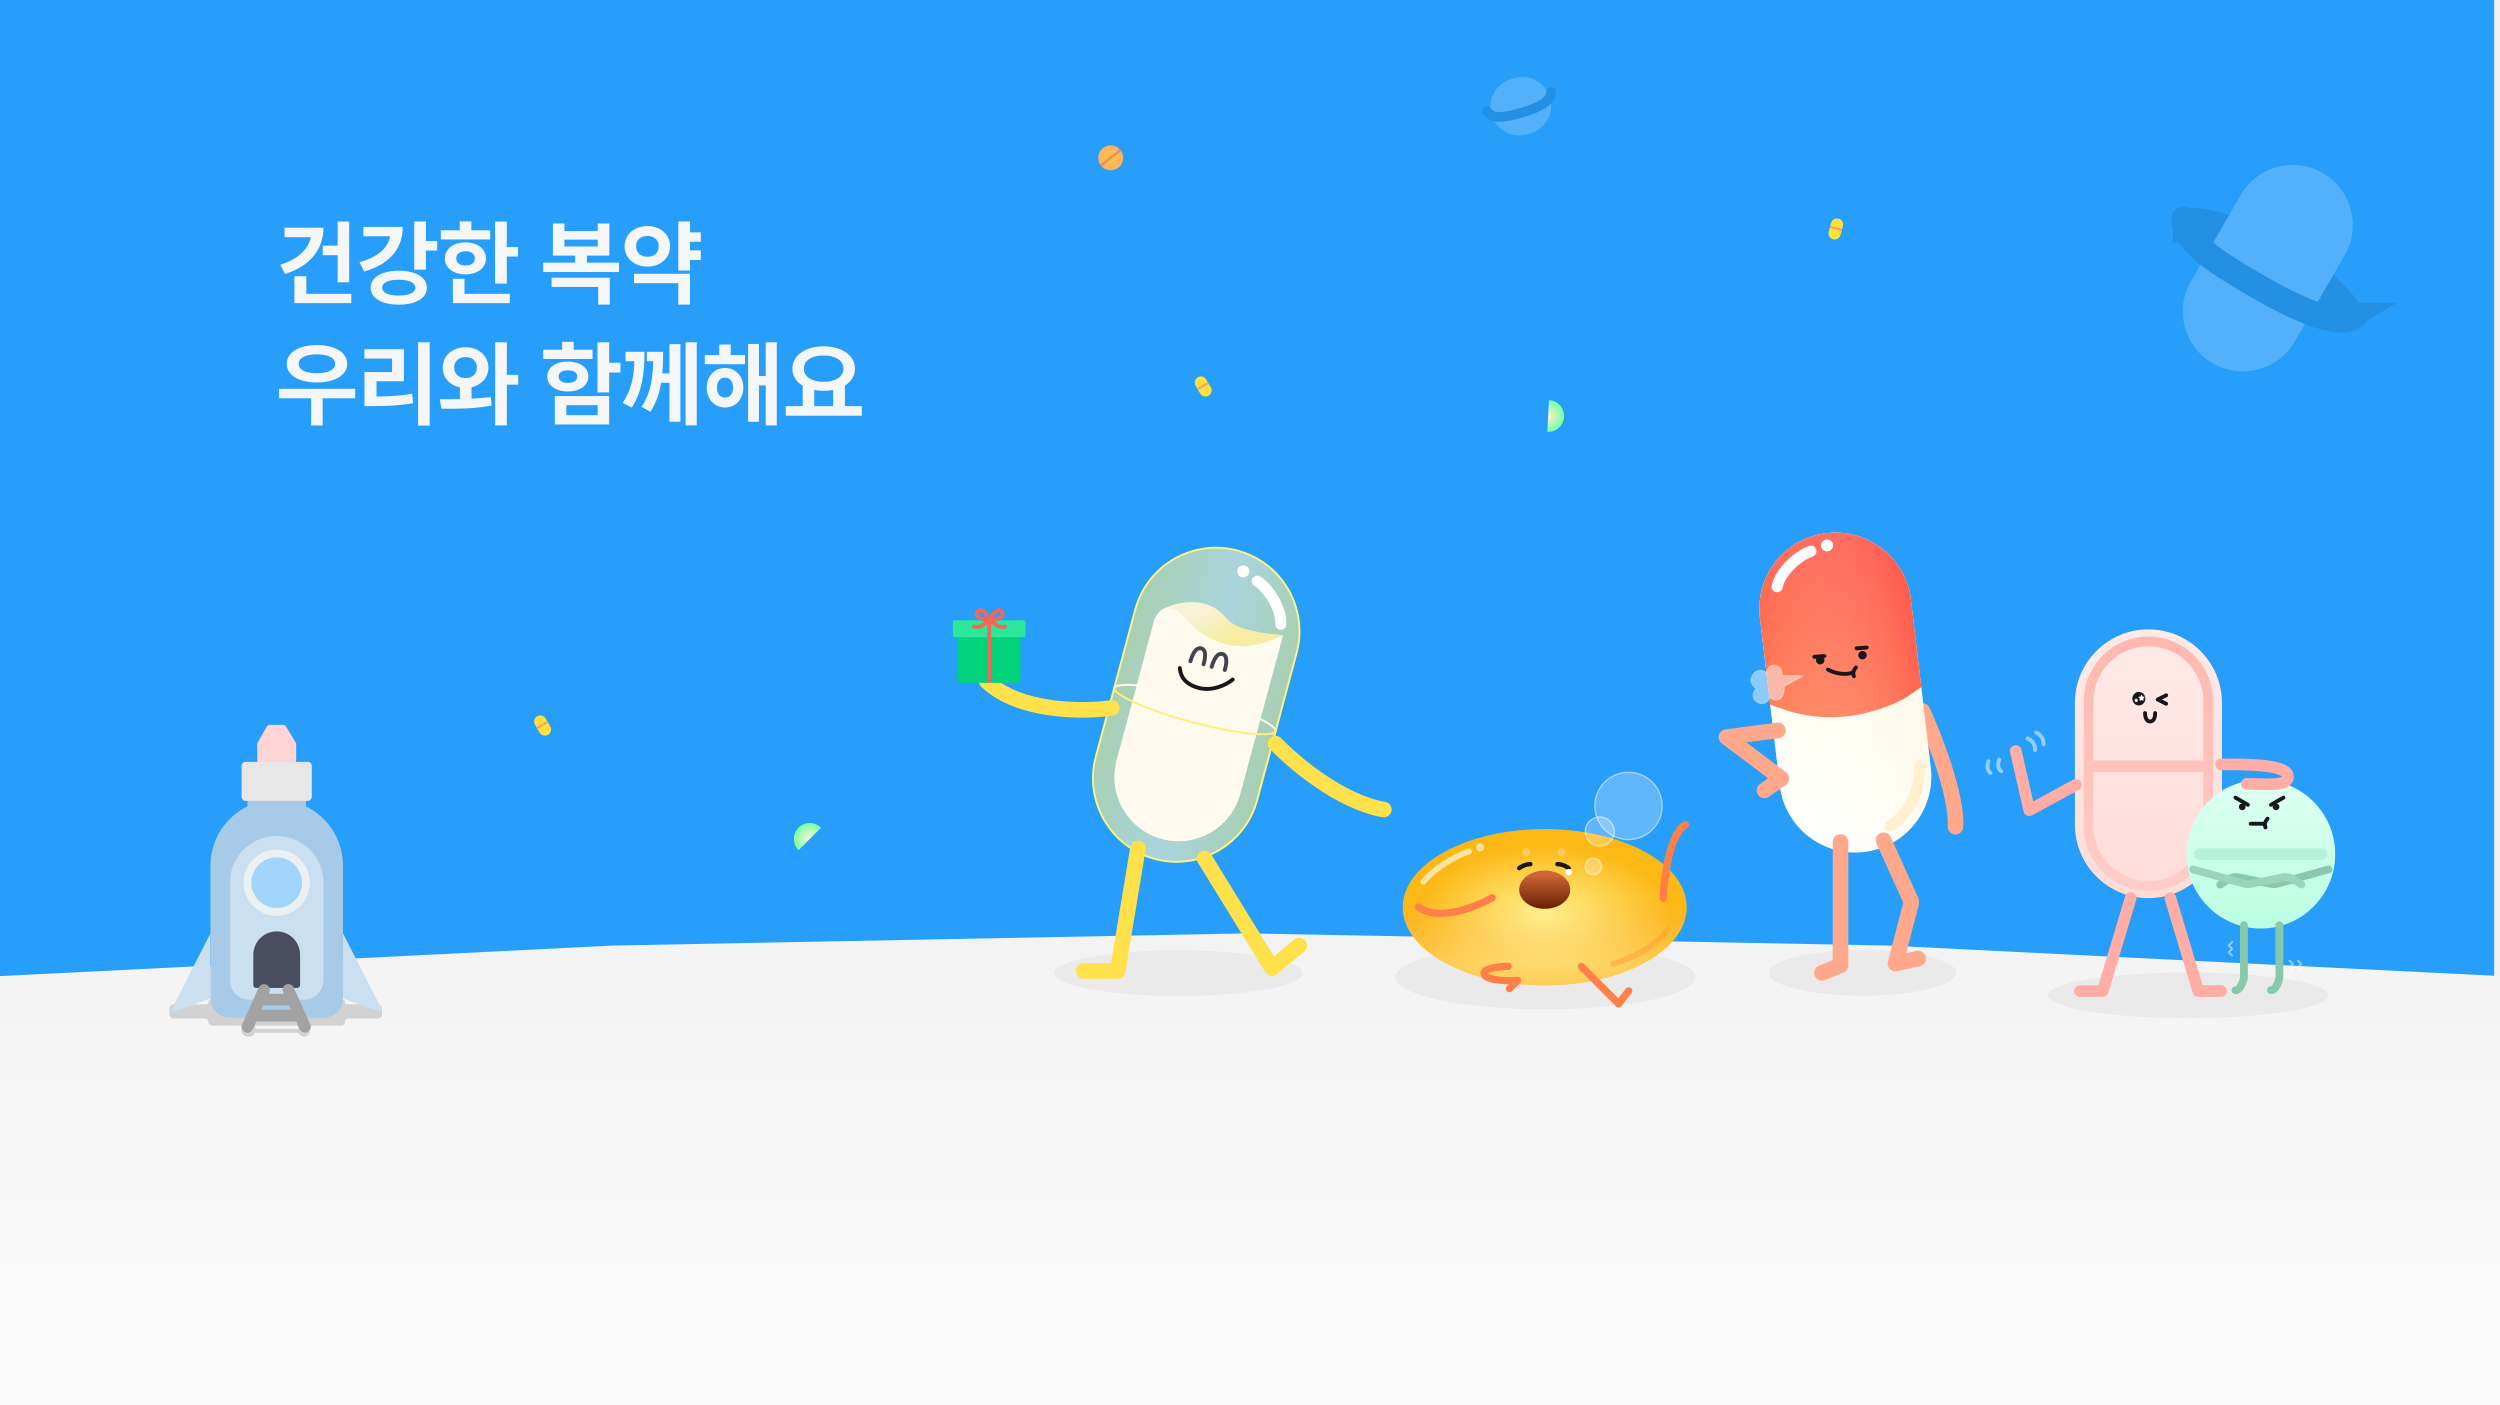
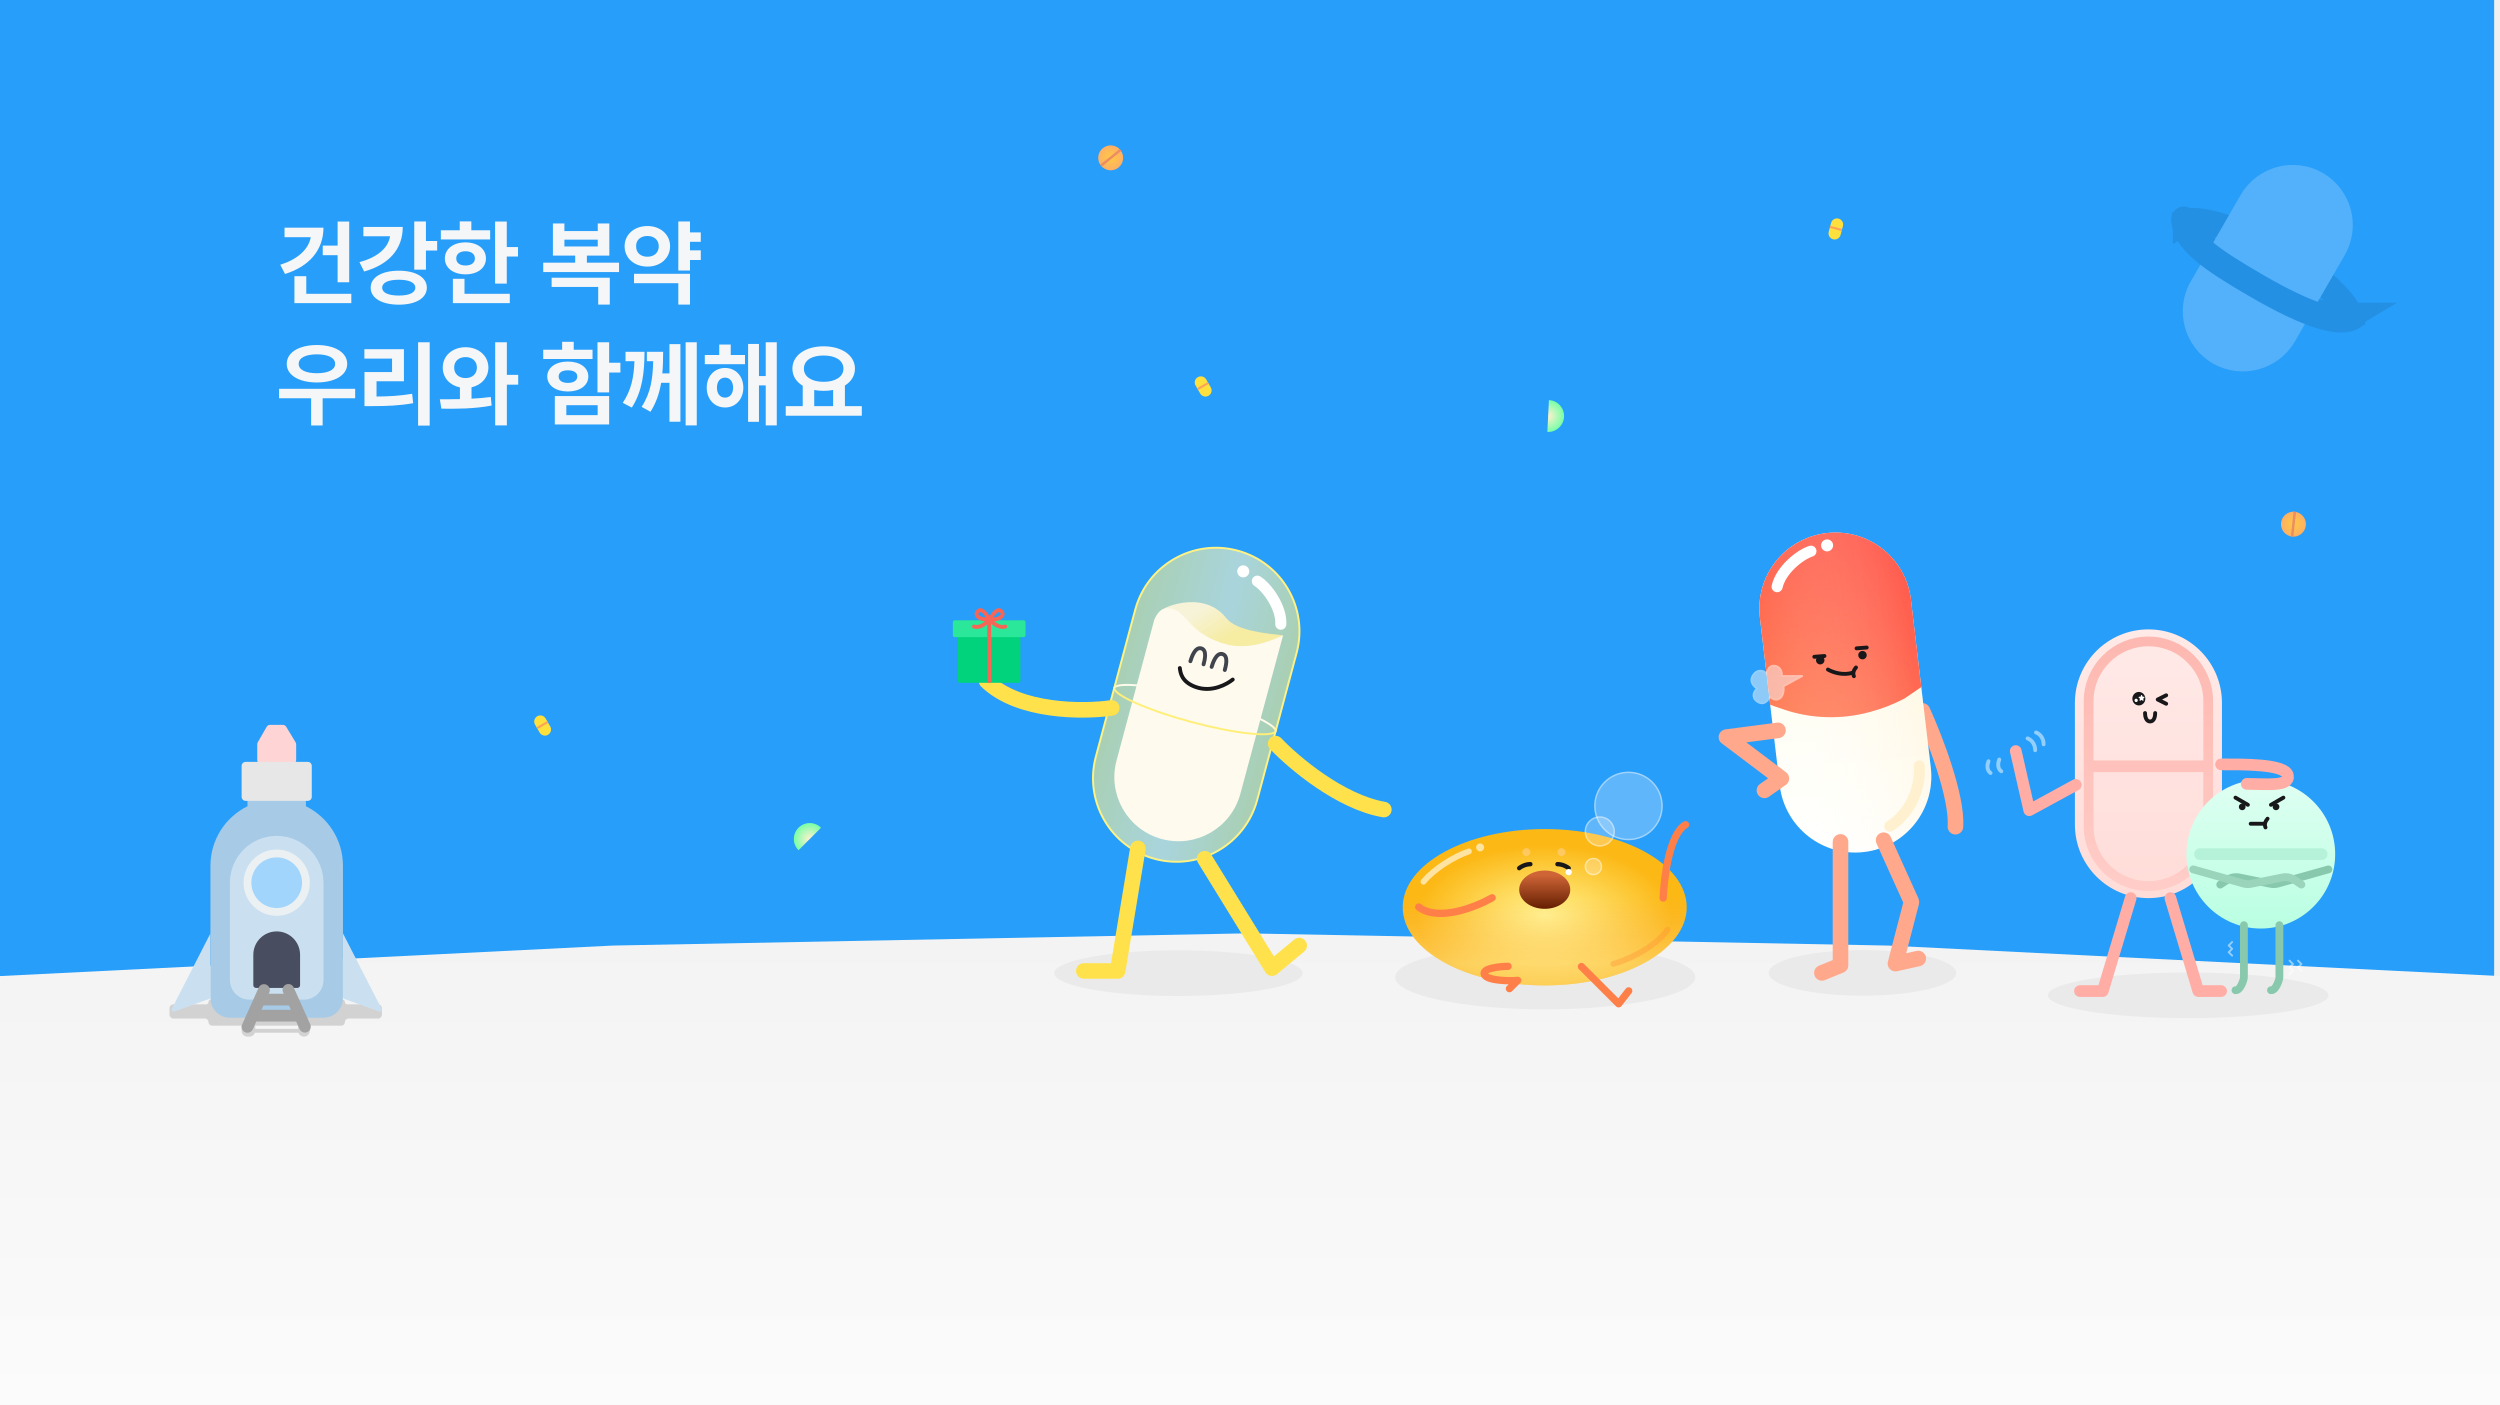
<svg xmlns="http://www.w3.org/2000/svg" width="1283" height="721" viewBox="0 0 1283 721" fill="none">
  <rect width="1280" height="645" fill="#279EF9" />
-   <path d="M0 500.919L314.5 485.262L639.5 479L969 485.262L1283 500.919V721H0V500.919Z" fill="url(#paint0_linear_2096_22810)" />
  <path d="M179.219 113.703V144.875H173.266V130.953H165.625V126.031H173.266V113.703H179.219ZM143.828 135.875C152.664 133.109 158.383 128 159.484 121.719H146.031V116.844H166C166 128.281 158.734 136.742 146.266 140.609L143.828 135.875ZM151.094 155.562V141.734H157.188V150.781H180.297V155.562H151.094ZM218.594 113.656V123.688H224.359V128.562H218.594V138.406H212.594V113.656H218.594ZM184.469 134.516C193.867 132.031 199.234 127.156 200.172 121.25H186.484V116.469H206.688C206.711 127.836 199.562 135.805 186.859 139.344L184.469 134.516ZM190.234 147.641C190.188 142.297 196 138.922 204.672 138.922C213.367 138.922 219.039 142.297 219.062 147.641C219.039 153.031 213.367 156.359 204.672 156.359C196 156.359 190.188 153.031 190.234 147.641ZM196.141 147.641C196.117 150.219 199.305 151.695 204.672 151.672C209.969 151.695 213.156 150.219 213.156 147.641C213.156 145.016 209.969 143.562 204.672 143.562C199.305 143.562 196.117 145.016 196.141 147.641ZM260.078 113.703V126.781H265.844V131.656H260.078V145.531H254.078V113.703H260.078ZM226.234 122.891V118.156H235.938V113.609H241.891V118.156H251.547V122.891H226.234ZM228.297 132.641C228.297 127.695 232.68 124.391 238.891 124.391C245.078 124.391 249.391 127.695 249.391 132.641C249.391 137.562 245.078 140.797 238.891 140.797C232.68 140.797 228.297 137.562 228.297 132.641ZM232.422 155.562V143.094H238.375V150.781H261.625V155.562H232.422ZM234.156 132.641C234.133 134.984 236.031 136.25 238.891 136.25C241.773 136.25 243.719 134.984 243.719 132.641C243.719 130.273 241.773 128.961 238.891 128.938C236.031 128.961 234.133 130.273 234.156 132.641ZM317.688 134.797V139.625H278.781V134.797H295.188V131.188H283.75V114.688H289.656V118.578H306.766V114.688H312.719V131.188H301.188V134.797H317.688ZM283.094 147.266V142.531H312.953V156.312H307V147.266H283.094ZM289.656 126.5H306.766V122.984H289.656V126.5ZM359.641 119.281V124.109H354.109V128.469H359.641V133.438H354.109V138.828H348.109V113.656H354.109V119.281H359.641ZM320.547 126.359C320.523 120.336 325.586 115.977 332.266 116C338.875 115.977 343.891 120.336 343.891 126.359C343.891 132.523 338.875 136.836 332.266 136.812C325.586 136.836 320.523 132.523 320.547 126.359ZM325.375 145.344V140.516H354.109V156.312H348.109V145.344H325.375ZM326.453 126.359C326.406 129.805 328.914 131.773 332.266 131.75C335.547 131.773 338.055 129.805 338.078 126.359C338.055 123.031 335.547 121.086 332.266 121.109C328.914 121.086 326.406 123.031 326.453 126.359ZM182.266 199.516V204.391H165.578V218.359H159.672V204.391H143.219V199.516H182.266ZM147.156 186.766C147.133 180.836 153.461 177.086 162.625 177.062C171.789 177.086 178.188 180.836 178.188 186.766C178.188 192.555 171.789 196.281 162.625 196.281C153.461 196.281 147.133 192.555 147.156 186.766ZM153.297 186.766C153.273 189.812 156.906 191.523 162.625 191.547C168.391 191.523 172 189.812 172 186.766C172 183.602 168.391 181.867 162.625 181.844C156.906 181.867 153.273 183.602 153.297 186.766ZM220.516 175.656V218.406H214.562V175.656H220.516ZM187 184.047V179.219H207.297V195.672H193.234V203.5C199.75 203.453 205.258 203.125 211.516 202.094L212.031 206.922C205.023 208.164 198.672 208.422 190.891 208.422H187.047V190.938H201.203V184.047H187ZM238.938 178.188C245.523 178.211 250.609 182.523 250.656 188.641C250.609 193.797 247.023 197.664 241.984 198.766V204.602C245.336 204.438 248.711 204.156 251.875 203.734L252.297 208.141C243.367 209.852 233.758 209.828 226.516 209.734L225.719 204.906C228.812 204.906 232.328 204.906 236.031 204.812V198.812C230.828 197.758 227.219 193.867 227.219 188.641C227.219 182.523 232.211 178.211 238.938 178.188ZM233.078 188.641C233.055 191.992 235.562 194.031 238.938 194.031C242.242 194.031 244.75 191.992 244.75 188.641C244.75 185.242 242.242 183.273 238.938 183.25C235.562 183.273 233.055 185.242 233.078 188.641ZM254.125 218.312V175.656H260.125V192.391H265.938V197.406H260.125V218.312H254.125ZM312.625 175.656V186.156H318.391V191.172H312.625V201.391H306.625V175.656H312.625ZM278.781 184.234V179.5H288.484V175.422H294.438V179.5H304.094V184.234H278.781ZM280.844 193.188C280.844 188.688 285.156 185.547 291.438 185.547C297.648 185.547 301.938 188.688 301.938 193.188C301.938 197.805 297.648 200.898 291.438 200.922C285.156 200.898 280.844 197.805 280.844 193.188ZM284.734 217.844V203.266H312.625V217.844H284.734ZM286.703 193.188C286.68 195.367 288.578 196.492 291.438 196.516C294.32 196.492 296.266 195.367 296.266 193.188C296.266 191.148 294.32 190.023 291.438 190.047C288.578 190.023 286.68 191.148 286.703 193.188ZM290.641 213.062H306.719V207.953H290.641V213.062ZM330.766 180.531C330.719 191.195 329.688 200.734 324.25 209.172L319.609 206.734C323.992 200.102 325.305 193.609 325.586 185.359H321.016V180.531H330.766ZM329.266 208.797C334.047 201.531 335.008 194.008 335.219 185.359H331.984V180.531H340.328C340.328 184.281 340.234 188.008 339.906 191.641H343.562V176.594H349.188V216.438H343.562V196.469H339.297C338.406 201.695 336.789 206.711 333.812 211.328L329.266 208.797ZM351.859 218.312V175.656H357.578V218.312H351.859ZM382.328 182.172V186.906H361.703V182.172H369.109V176.828H375.016V182.172H382.328ZM362.688 198.953C362.688 193.023 366.672 188.852 372.109 188.828C377.57 188.852 381.461 193.023 381.484 198.953C381.461 204.906 377.57 209.125 372.109 209.125C366.672 209.125 362.688 204.906 362.688 198.953ZM367.938 198.953C367.938 202.211 369.625 204.062 372.109 204.062C374.5 204.062 376.211 202.211 376.234 198.953C376.211 195.742 374.5 193.797 372.109 193.797C369.625 193.797 367.938 195.742 367.938 198.953ZM383.922 216.484V176.5H389.5V193H392.969V175.656H398.641V218.312H392.969V197.781H389.5V216.484H383.922ZM442.281 208.422V213.344H403.234V208.422H411.953V197.969C408.648 195.977 406.656 192.953 406.656 189.203C406.656 182.289 413.406 177.742 422.688 177.719C431.922 177.742 438.742 182.289 438.766 189.203C438.742 192.883 436.82 195.859 433.609 197.852V208.422H442.281ZM412.562 189.203C412.562 193.375 416.57 195.953 422.688 195.953C428.711 195.953 432.836 193.375 432.859 189.203C432.836 184.914 428.711 182.43 422.688 182.453C416.57 182.43 412.562 184.914 412.562 189.203ZM417.859 208.422H427.562V200.125C426.039 200.43 424.398 200.594 422.688 200.594C420.977 200.594 419.359 200.43 417.859 200.148V208.422Z" fill="#F5F6F7" />
  <path d="M1206.68 161.866C1206.68 161.867 1206.67 161.872 1206.65 161.882C1206.67 161.871 1206.67 161.866 1206.68 161.866ZM1205.58 160.426C1205.94 161.195 1206.1 161.732 1206.18 162.082C1205.84 162.19 1205.29 162.315 1204.45 162.393C1202.02 162.617 1198.39 162.295 1193.66 161.172C1184.26 158.945 1171.96 153.927 1159.13 146.518C1146.3 139.109 1135.8 130.963 1129.17 123.943C1125.83 120.401 1123.74 117.421 1122.72 115.206C1122.37 114.437 1122.2 113.9 1122.12 113.55C1122.46 113.442 1123.01 113.318 1123.85 113.24C1126.28 113.015 1129.91 113.338 1134.65 114.461C1144.04 116.687 1156.34 121.706 1169.18 129.114C1182.01 136.523 1192.51 144.669 1199.13 151.69C1202.47 155.232 1204.56 158.211 1205.58 160.426ZM1122.06 113.015C1122.06 113.015 1122.06 113.024 1122.06 113.041C1122.06 113.023 1122.06 113.015 1122.06 113.015ZM1121.63 113.766C1121.63 113.766 1121.63 113.76 1121.65 113.75C1121.64 113.761 1121.63 113.766 1121.63 113.766ZM1206.24 162.591C1206.24 162.609 1206.24 162.618 1206.24 162.618C1206.24 162.617 1206.24 162.608 1206.24 162.591Z" stroke="#2390E3" stroke-width="13" />
  <rect x="1165.33" y="73.353" width="61.679" height="112.828" rx="30.84" transform="rotate(30 1165.33 73.3525)" fill="#52B1FA" />
-   <rect x="761.363" y="44.651" width="31.257" height="29.501" rx="14.751" transform="rotate(-16.0679 761.363 44.6509)" fill="#52B1FA" />
  <path d="M1208.42 162.11C1201.65 167.752 1183.57 161.383 1158.77 147.067C1133.98 132.751 1120.79 123.373 1120.79 112.466" stroke="#2390E3" stroke-width="13" stroke-linecap="round" />
-   <path d="M795.993 47.268C796.158 51.582 790.49 55.073 781.124 57.77C771.759 60.468 766.275 61.242 763.166 57.157" stroke="#2390E3" stroke-width="5" stroke-linecap="round" />
-   <circle cx="570.002" cy="81.002" r="6.402" transform="rotate(51.1034 570.002 81.002)" fill="url(#paint1_radial_2096_22810)" />
-   <rect x="574.575" y="76.474" width="1.306" height="12.803" transform="rotate(51.1034 574.575 76.4742)" fill="#EC8D64" />
-   <path d="M794.1 221.671C795.173 221.724 796.246 221.565 797.257 221.203C798.269 220.841 799.199 220.284 799.995 219.562C800.79 218.841 801.436 217.97 801.896 216.999C802.355 216.028 802.618 214.976 802.671 213.903C802.724 212.83 802.565 211.757 802.203 210.746C801.841 209.735 801.283 208.805 800.562 208.009C799.841 207.213 798.97 206.567 797.998 206.108C797.027 205.648 795.975 205.385 794.903 205.332L794.501 213.502L794.1 221.671Z" fill="url(#paint2_radial_2096_22810)" />
-   <path d="M421.355 424.787C420.596 424.028 419.694 423.425 418.702 423.014C417.709 422.603 416.646 422.391 415.571 422.391C414.497 422.391 413.434 422.603 412.441 423.014C411.449 423.425 410.547 424.028 409.788 424.787C409.028 425.547 408.426 426.448 408.015 427.441C407.604 428.433 407.392 429.497 407.392 430.571C407.392 431.645 407.604 432.709 408.015 433.701C408.426 434.693 409.028 435.595 409.788 436.355L415.571 430.571L421.355 424.787Z" fill="url(#paint3_radial_2096_22810)" />
+   <circle cx="1177" cy="269.002" r="6.402" transform="rotate(-173.897 1177 269.002)" fill="url(#paint0_radial_2165_35621)" />
+   <rect x="1176.97" y="275.437" width="1.306" height="12.803" transform="rotate(-173.897 1176.97 275.437)" fill="#EC8D64" />
+   <path d="M794.1 221.671C795.173 221.724 796.246 221.565 797.257 221.203C798.269 220.841 799.199 220.284 799.995 219.562C800.79 218.841 801.436 217.97 801.896 216.999C802.355 216.028 802.618 214.976 802.671 213.903C802.724 212.83 802.565 211.757 802.203 210.746C801.841 209.735 801.283 208.805 800.562 208.009C799.841 207.213 798.97 206.567 797.998 206.108C797.027 205.648 795.975 205.385 794.903 205.332L794.501 213.502L794.1 221.671Z" fill="url(#paint1_radial_2165_35621)" />
+   <path d="M421.355 424.787C420.596 424.028 419.694 423.425 418.702 423.014C417.709 422.603 416.646 422.391 415.571 422.391C414.497 422.391 413.434 422.603 412.441 423.014C411.449 423.425 410.547 424.028 409.788 424.787C409.028 425.547 408.426 426.448 408.015 427.441C407.604 428.433 407.392 429.497 407.392 430.571C407.392 431.645 407.604 432.709 408.015 433.701C408.426 434.693 409.028 435.595 409.788 436.355L415.571 430.571L421.355 424.787Z" fill="url(#paint2_radial_2165_35621)" />
  <rect x="940.531" y="111.374" width="6.286" height="11" rx="3.143" transform="rotate(15 940.531 111.374)" fill="#FFE03D" />
  <rect x="939.312" y="115.928" width="6.286" height="1.048" transform="rotate(15 939.312 115.928)" fill="#FF9F5A" />
+   <rect x="273" y="369.143" width="6.286" height="11" rx="3.143" transform="rotate(-30 273 369.143)" fill="#FFE03D" />
+   <rect x="275.357" y="373.226" width="6.286" height="1.048" transform="rotate(-30 275.357 373.226)" fill="#FF9F5A" />
+   <path d="M0 500.919L314.5 485.262L639.5 479L969 485.262L1283 500.919V721H0V500.919Z" fill="url(#paint3_linear_2165_35621)" />
+   <circle cx="570.002" cy="81.002" r="6.402" transform="rotate(51.1034 570.002 81.002)" fill="url(#paint4_radial_2165_35621)" />
+   <rect x="574.575" y="76.474" width="1.306" height="12.803" transform="rotate(51.1034 574.575 76.4742)" fill="#EC8D64" />
  <rect x="612" y="195.143" width="6.286" height="11" rx="3.143" transform="rotate(-30 612 195.143)" fill="#FFE03D" />
  <rect x="614.357" y="199.226" width="6.286" height="1.048" transform="rotate(-30 614.357 199.226)" fill="#FF9F5A" />
-   <rect x="273" y="369.143" width="6.286" height="11" rx="3.143" transform="rotate(-30 273 369.143)" fill="#FFE03D" />
-   <rect x="275.357" y="373.226" width="6.286" height="1.048" transform="rotate(-30 275.357 373.226)" fill="#FF9F5A" />
-   <path fill-rule="evenodd" clip-rule="evenodd" d="M108.214 513C107.544 513 107 513.544 107 514.214C107 514.885 106.456 515.429 105.786 515.429H89C87.895 515.429 87 516.324 87 517.429V520.714C87 521.819 87.895 522.714 89 522.714H105.179C106.185 522.714 107 523.53 107 524.536C107 525.542 107.815 526.357 108.821 526.357H124.069C124.024 526.564 124 526.779 124 527V529C124 530.657 125.343 532 127 532H128C129.306 532 130.417 531.165 130.829 530H153.171C153.583 531.165 154.694 532 156 532C157.657 532 159 530.657 159 529V527C159 526.779 158.976 526.564 158.931 526.357H175.179C176.185 526.357 177 525.542 177 524.536C177 523.53 177.815 522.714 178.821 522.714H194C195.105 522.714 196 521.819 196 520.714V517.429C196 516.324 195.105 515.429 194 515.429H178.214C177.544 515.429 177 514.885 177 514.214C177 513.544 176.456 513 175.786 513H108.214ZM153 528V527C153 526.779 153.024 526.564 153.069 526.357H130.931C130.976 526.564 131 526.779 131 527V528H153Z" fill="#D2D2D2" />
-   <path d="M108 511.706V479L88.157 517.741C87.743 518.549 88.534 519.446 89.387 519.137L107.34 512.646C107.736 512.503 108 512.127 108 511.706Z" fill="#CAE0F0" />
-   <path d="M176 511.706V479L195.843 517.741C196.257 518.549 195.466 519.446 194.613 519.137L176.66 512.646C176.264 512.503 176 512.127 176 511.706Z" fill="#CAE0F0" />
-   <path fill-rule="evenodd" clip-rule="evenodd" d="M129 408C127.895 408 127 408.895 127 410V413.771C115.745 419.313 108 430.898 108 444.292V512.292C108 517.815 112.477 522.292 118 522.292H166C171.523 522.292 176 517.815 176 512.292V444.292C176 430.898 168.255 419.313 157 413.771V410C157 408.895 156.105 408 155 408H129Z" fill="#A7CBE6" />
-   <path d="M118 453C118 439.745 128.745 429 142 429V429C155.255 429 166 439.745 166 453V503C166 508.523 161.523 513 156 513H128C122.477 513 118 508.523 118 503V453Z" fill="white" fill-opacity="0.4" />
-   <path d="M152 390V382.008C152 381.643 151.9 381.286 151.711 380.973L146.869 372.965C146.507 372.366 145.858 372 145.158 372H138.586C137.87 372 137.209 372.383 136.852 373.004L132.266 380.988C132.092 381.291 132 381.635 132 381.984V390C132 391.105 132.895 392 134 392H150C151.105 392 152 391.105 152 390Z" fill="#FFD4D4" />
-   <rect x="124" y="391" width="36" height="20" rx="2" fill="#E7E7E7" />
-   <circle cx="142" cy="453" r="17" fill="#F4F4F4" fill-opacity="0.8" />
-   <circle cx="142" cy="453" r="13" fill="#A2D5FC" />
-   <path d="M130 490C130 483.373 135.373 478 142 478V478C148.627 478 154 483.373 154 490V505.619C154 506.382 153.382 507 152.619 507H131.381C130.618 507 130 506.382 130 505.619V490Z" fill="#484D5F" />
-   <path d="M148.005 508L156.482 526.926" stroke="#A2A2A2" stroke-width="6" stroke-linecap="round" />
-   <path d="M135.476 508.074L126.999 527" stroke="#A2A2A2" stroke-width="6" stroke-linecap="round" />
-   <path d="M148 513L134 513" stroke="#A2A2A2" stroke-width="6" stroke-linecap="round" />
-   <path d="M152.245 521.245H131.093" stroke="#A2A2A2" stroke-width="6" stroke-linecap="round" />
  <ellipse cx="793" cy="501.5" rx="77" ry="16.5" fill="#EAEAEA" />
  <ellipse cx="63.753" cy="11.71" rx="63.753" ry="11.71" transform="matrix(-1 0 0 1 668.55 487.713)" fill="#EAEAEA" />
  <ellipse cx="955.822" cy="499.29" rx="48.14" ry="11.71" fill="#EAEAEA" />
  <ellipse cx="1122.95" cy="510.789" rx="71.993" ry="11.71" fill="#EAEAEA" />
-   <rect x="-0.612" y="0.354" width="85.738" height="163.803" rx="42.869" transform="matrix(-0.965926 -0.258819 -0.258819 0.965926 676.011 293.171)" fill="url(#paint4_linear_2096_22810)" fill-opacity="0.6" stroke="#FFF284" />
-   <path d="M629.295 317.192C634.57 323.923 650.81 325.171 658.477 326.037L653.821 328.868C646.966 333.036 638.814 334.529 630.926 333.063C624.139 331.802 618.02 328.322 612.997 323.587C607.021 317.952 600.952 313.342 596.824 313.393C592.758 313.442 616.862 301.328 629.295 317.192Z" fill="url(#paint5_linear_2096_22810)" />
+   <rect x="-0.612" y="0.354" width="85.738" height="163.803" rx="42.869" transform="matrix(-0.965926 -0.258819 -0.258819 0.965926 676.011 293.171)" fill="url(#paint5_linear_2165_35621)" fill-opacity="0.6" stroke="#FFF284" />
+   <path d="M629.295 317.192C634.57 323.923 650.81 325.171 658.477 326.037L653.821 328.868C646.966 333.036 638.814 334.529 630.926 333.063C624.139 331.802 618.02 328.322 612.997 323.587C607.021 317.952 600.952 313.342 596.824 313.393C592.758 313.442 616.862 301.328 629.295 317.192Z" fill="url(#paint6_linear_2165_35621)" />
  <path d="M601.922 312.568C609.043 314.477 610.812 325.694 629.292 330.646C642.256 334.119 655.437 327.326 658.478 326.036L636.555 407.379C631.832 424.905 613.807 435.294 596.274 430.596C578.723 425.894 568.308 407.854 573.011 390.303L592.248 318.51C592.386 317.992 592.581 317.491 592.837 317.02C594.551 313.871 596.546 311.128 601.922 312.568Z" fill="#FFFAEE" />
  <path d="M628.561 343.848C628.993 342.235 630.637 336.537 627.35 335.656C624.062 334.775 622.303 340.657 621.805 342.252" stroke="#40444C" stroke-width="2" stroke-linecap="round" />
  <path d="M617.668 340.929C618.101 339.316 619.745 333.618 616.457 332.737C613.17 331.856 611.41 337.738 610.913 339.333" stroke="#40444C" stroke-width="2" stroke-linecap="round" />
  <path d="M632.637 348.746C629.893 350.983 622.038 355.602 613.601 352.563C606.169 349.885 605.769 344.977 605.483 342.842" stroke="#18181B" stroke-width="2" stroke-linecap="round" />
  <path d="M645.268 298.252C650.34 301.47 657.699 311.646 657.31 320.336" stroke="white" stroke-width="5.698" stroke-linecap="round" />
  <circle cx="3.089" cy="3.089" r="3.089" transform="matrix(-0.965926 -0.258819 -0.258819 0.965926 641.813 291.04)" fill="white" />
  <path d="M618.24 440.708L652.787 496.845L666.755 485.258" stroke="#FFE24B" stroke-width="8" stroke-linecap="round" stroke-linejoin="round" />
  <path d="M583.979 435.414L573.57 498.299H556.223" stroke="#FFE24B" stroke-width="8" stroke-linecap="round" stroke-linejoin="round" />
  <path d="M654.671 381.636C663.835 391.301 687.767 411.598 710.183 415.464" stroke="#FFE24B" stroke-width="8" stroke-linecap="round" stroke-linejoin="round" />
  <path d="M570.535 363.3C556.052 365.385 522.938 365.551 506.349 349.543" stroke="#FFE24B" stroke-width="8" stroke-linecap="round" stroke-linejoin="round" />
  <rect width="32.093" height="28.624" rx="1" transform="matrix(-1 0 0 1 523.695 321.787)" fill="#00D37B" />
  <rect width="37.297" height="8.674" rx="1" transform="matrix(-1 0 0 1 526.298 318.317)" fill="#2AE799" />
  <path d="M513.286 313.296C511.551 312.255 508.949 315.899 508.082 318.067C509.094 318.067 511.465 317.894 512.852 317.2C514.587 316.332 515.454 314.597 513.286 313.296Z" stroke="#F66555" stroke-width="2" stroke-linecap="round" stroke-linejoin="round" />
  <path d="M502.445 313.296C504.179 312.255 506.781 315.899 507.649 318.067C506.637 318.067 504.266 317.894 502.878 317.2C501.143 316.332 500.276 314.597 502.445 313.296Z" stroke="#F66555" stroke-width="2" stroke-linecap="round" stroke-linejoin="round" />
  <path d="M508.082 318.067C509.383 319.657 512.766 322.577 515.889 321.536" stroke="#F66555" stroke-width="2" stroke-linecap="round" />
  <path d="M507.648 318.067C506.347 319.657 502.964 322.577 499.842 321.536" stroke="#F66555" stroke-width="2" stroke-linecap="round" />
  <path d="M507.648 318.317V349.543" stroke="#F66555" stroke-width="2" stroke-linecap="round" />
-   <path d="M571.829 353.061C571.898 352.8 572.15 352.503 572.77 352.231C573.381 351.962 574.263 351.758 575.411 351.633C577.701 351.384 580.929 351.462 584.875 351.854C592.759 352.638 603.415 354.669 614.971 357.765C626.526 360.861 636.77 364.431 643.99 367.694C647.603 369.327 650.437 370.874 652.296 372.235C653.228 372.917 653.89 373.535 654.284 374.073C654.685 374.619 654.755 375.001 654.685 375.262C654.615 375.523 654.363 375.82 653.743 376.092C653.132 376.361 652.251 376.565 651.102 376.69C648.812 376.939 645.584 376.862 641.638 376.47C633.755 375.686 623.098 373.655 611.543 370.558C599.987 367.462 589.743 363.893 582.523 360.63C578.91 358.997 576.076 357.45 574.217 356.089C573.285 355.406 572.624 354.789 572.229 354.251C571.828 353.705 571.759 353.322 571.829 353.061Z" stroke="url(#paint6_linear_2096_22810)" />
+   <path d="M571.829 353.061C571.898 352.8 572.15 352.503 572.77 352.231C573.381 351.962 574.263 351.758 575.411 351.633C577.701 351.384 580.929 351.462 584.875 351.854C592.759 352.638 603.415 354.669 614.971 357.765C626.526 360.861 636.77 364.431 643.99 367.694C647.603 369.327 650.437 370.874 652.296 372.235C653.228 372.917 653.89 373.535 654.284 374.073C654.685 374.619 654.755 375.001 654.685 375.262C654.615 375.523 654.363 375.82 653.743 376.092C653.132 376.361 652.251 376.565 651.102 376.69C648.812 376.939 645.584 376.862 641.638 376.47C633.755 375.686 623.098 373.655 611.543 370.558C599.987 367.462 589.743 363.893 582.523 360.63C578.91 358.997 576.076 357.45 574.217 356.089C573.285 355.406 572.624 354.789 572.229 354.251C571.828 353.705 571.759 353.322 571.829 353.061Z" stroke="url(#paint7_linear_2165_35621)" />
  <path d="M986.616 364.846C992.688 378.146 1004.57 408.649 1003.53 424.262" stroke="#FFA88C" stroke-width="8" stroke-linecap="round" stroke-linejoin="round" />
-   <rect x="898.577" y="278.171" width="78.064" height="164.803" rx="39.032" transform="rotate(-6.74691 898.577 278.171)" fill="url(#paint7_linear_2096_22810)" />
-   <rect x="898.577" y="278.171" width="78.064" height="164.803" rx="39.032" transform="rotate(-6.74691 898.577 278.171)" fill="url(#paint8_linear_2096_22810)" fill-opacity="0.2" />
-   <path d="M903.163 316.933C900.63 295.526 915.931 276.118 937.339 273.586V273.586C958.747 271.053 978.154 286.354 980.687 307.762L985.986 352.554L977.502 358.361L976.882 358.685C971.553 361.471 965.935 363.664 960.128 365.225L959.206 365.473C952.138 367.372 944.833 368.237 937.517 368.039V368.039C930.88 367.859 924.296 366.807 917.934 364.909L917.56 364.797L908.462 361.725L903.163 316.933Z" fill="url(#paint9_linear_2096_22810)" />
-   <path d="M903.163 316.933C900.63 295.526 915.931 276.118 937.339 273.586V273.586C958.747 271.053 978.154 286.354 980.687 307.762L985.986 352.554L977.502 358.361L976.882 358.685C971.553 361.471 965.935 363.664 960.128 365.225L959.206 365.473C952.138 367.372 944.833 368.237 937.517 368.039V368.039C930.88 367.859 924.296 366.807 917.934 364.909L917.56 364.797L908.462 361.725L903.163 316.933Z" fill="url(#paint10_linear_2096_22810)" fill-opacity="0.4" />
+   <rect x="898.577" y="278.171" width="78.064" height="164.803" rx="39.032" transform="rotate(-6.74691 898.577 278.171)" fill="url(#paint8_linear_2165_35621)" />
+   <rect x="898.577" y="278.171" width="78.064" height="164.803" rx="39.032" transform="rotate(-6.74691 898.577 278.171)" fill="url(#paint9_linear_2165_35621)" fill-opacity="0.2" />
+   <path d="M903.163 316.933C900.63 295.526 915.931 276.118 937.339 273.586V273.586C958.747 271.053 978.154 286.354 980.687 307.762L985.986 352.554L977.502 358.361L976.882 358.685C971.553 361.471 965.935 363.664 960.128 365.225L959.206 365.473C952.138 367.372 944.833 368.237 937.517 368.039V368.039C930.88 367.859 924.296 366.807 917.934 364.909L917.56 364.797L908.462 361.725L903.163 316.933Z" fill="url(#paint10_linear_2165_35621)" />
+   <path d="M903.163 316.933C900.63 295.526 915.931 276.118 937.339 273.586V273.586C958.747 271.053 978.154 286.354 980.687 307.762L985.986 352.554L977.502 358.361L976.882 358.685C971.553 361.471 965.935 363.664 960.128 365.225L959.206 365.473C952.138 367.372 944.833 368.237 937.517 368.039V368.039C930.88 367.859 924.296 366.807 917.934 364.909L917.56 364.797L908.462 361.725L903.163 316.933Z" fill="url(#paint11_linear_2165_35621)" fill-opacity="0.4" />
  <path d="M931.104 337.067L936.308 336.656" stroke="#18181B" stroke-width="2" stroke-linecap="round" stroke-linejoin="round" />
  <path d="M952.788 332.73L957.992 332.319" stroke="#18181B" stroke-width="2" stroke-linecap="round" stroke-linejoin="round" />
  <path d="M938.101 343.607C940.279 344.884 945.913 346.977 951.022 345.136" stroke="#18181B" stroke-width="2" stroke-linecap="round" />
  <path d="M952.483 342.542C951.391 343.763 950.711 345.481 951.425 347.034" stroke="#18181B" stroke-width="2" stroke-linecap="round" />
  <path d="M912.455 374.821L886 378.291L914.19 399.541L905.516 405.613" stroke="#FFA88C" stroke-width="8" stroke-linecap="round" stroke-linejoin="round" />
  <path d="M929.369 282.878C923.637 284.675 913.895 292.599 912.021 301.093" stroke="white" stroke-width="5.698" stroke-linecap="round" />
  <path d="M969.851 423.965C977.423 419.517 985.899 407.855 984.992 393.035" stroke="#FFF1D0" stroke-width="5.698" stroke-linecap="round" />
  <circle cx="937.662" cy="279.896" r="3.089" fill="white" />
  <path d="M944.548 432.068V495.387L935.007 499.291" stroke="#FFA88C" stroke-width="8" stroke-linecap="round" stroke-linejoin="round" />
  <path d="M966.667 431.201L980.833 462.539C980.927 462.747 980.947 462.981 980.89 463.202L972.739 494.52L984.448 491.918" stroke="#FFA88C" stroke-width="8" stroke-linecap="round" stroke-linejoin="round" />
  <path opacity="0.5" d="M924.817 346.943L914.391 346.943C914.595 345.716 914.368 342.4 911.017 341.73C907.95 341.116 906.826 344.081 906.724 346.023C905.906 344.387 902.562 343.088 900.284 345.716C897.094 349.396 899.977 352.361 901.817 353.383C900.08 354.508 898.751 357.676 901.511 359.823C905.165 362.665 907.644 359.21 908.257 357.37C908.973 358.29 910.956 359.823 913.164 358.597C915.372 357.37 915.515 353.792 915.311 352.157L924.817 346.943Z" fill="#F5F6F7" stroke="white" stroke-linecap="round" stroke-linejoin="round" />
  <circle cx="955.824" cy="336.222" r="2.168" fill="#18181B" />
  <circle cx="934.139" cy="338.824" r="2.168" fill="#18181B" />
-   <rect x="1064.84" y="323" width="75.462" height="137.914" rx="37.731" fill="url(#paint11_linear_2096_22810)" />
-   <rect x="1071.88" y="329.174" width="61.38" height="125.566" rx="30.69" stroke="url(#paint12_linear_2096_22810)" stroke-width="5" />
+   <rect x="1064.84" y="323" width="75.462" height="137.914" rx="37.731" fill="url(#paint12_linear_2165_35621)" />
+   <rect x="1071.88" y="329.174" width="61.38" height="125.566" rx="30.69" stroke="url(#paint13_linear_2165_35621)" stroke-width="5" />
  <path d="M1074.38 393.258L1131.63 393.258" stroke="#FEC1BB" stroke-width="6" stroke-linecap="round" />
  <path d="M1100.83 365.935C1100.83 367.67 1101.35 370.272 1103.44 370.272C1105.52 370.272 1106.04 367.67 1106.04 365.935" stroke="#18181B" stroke-width="2" stroke-linecap="round" />
  <path d="M1065.27 402.799L1041.42 415.81L1034.48 385.451" stroke="#FFADA5" stroke-width="6" stroke-linecap="round" stroke-linejoin="round" />
  <path d="M1093.46 460.914L1079.15 508.62H1067.44" stroke="#FFADA5" stroke-width="6" stroke-linecap="round" stroke-linejoin="round" />
  <path d="M1113.85 460.914L1128.16 508.62H1139.87" stroke="#FFADA5" stroke-width="6" stroke-linecap="round" stroke-linejoin="round" />
  <path d="M1040.55 378.946C1041.85 379.38 1044.45 381.201 1044.45 385.018" stroke="white" stroke-opacity="0.5" stroke-width="2" stroke-linecap="round" stroke-linejoin="round" />
  <path d="M1026.02 389.788C1025.44 391.148 1024.84 394.26 1027.06 395.833" stroke="white" stroke-opacity="0.5" stroke-width="2" stroke-linecap="round" stroke-linejoin="round" />
  <path d="M1044.89 375.91C1046.19 376.344 1048.79 378.165 1048.79 381.982" stroke="white" stroke-opacity="0.5" stroke-width="2" stroke-linecap="round" stroke-linejoin="round" />
  <path d="M1020.5 390.656C1019.92 392.015 1019.32 395.127 1021.54 396.7" stroke="white" stroke-opacity="0.5" stroke-width="2" stroke-linecap="round" stroke-linejoin="round" />
  <ellipse cx="1097.66" cy="358.563" rx="3.331" ry="3.47" fill="#18181B" />
  <path d="M1098.76 356.879C1098.85 356.598 1099.25 356.598 1099.34 356.879L1099.48 357.348C1099.52 357.473 1099.64 357.559 1099.77 357.559H1100.27C1100.55 357.559 1100.68 357.924 1100.45 358.098L1100.02 358.419C1099.92 358.496 1099.88 358.627 1099.92 358.748L1100.08 359.252C1100.16 359.53 1099.84 359.756 1099.61 359.58L1099.23 359.294C1099.12 359.213 1098.97 359.213 1098.87 359.294L1098.49 359.58C1098.26 359.756 1097.94 359.53 1098.02 359.252L1098.18 358.748C1098.22 358.627 1098.17 358.496 1098.07 358.419L1097.65 358.098C1097.42 357.924 1097.54 357.559 1097.83 357.559H1098.33C1098.46 357.559 1098.58 357.473 1098.62 357.348L1098.76 356.879Z" fill="white" />
  <ellipse cx="1096.27" cy="359.43" rx="0.833" ry="0.867" fill="white" />
  <path d="M1111.68 356.828L1107.34 358.996L1111.68 361.165" stroke="#18181B" stroke-width="2" stroke-linecap="round" stroke-linejoin="round" />
-   <circle cx="1160.25" cy="438.362" r="38.165" fill="url(#paint13_linear_2096_22810)" />
+   <circle cx="1160.25" cy="438.362" r="38.165" fill="url(#paint14_linear_2165_35621)" />
  <path d="M1129.02 438.362L1191.48 438.362" stroke="#B6F2D9" stroke-width="6" stroke-linecap="round" />
  <path d="M1151.58 474.792V501.066C1151.58 501.762 1151.49 502.457 1151.28 503.118C1150.53 505.372 1149.03 508.485 1147.24 508.187" stroke="#88C9AE" stroke-width="4" stroke-linecap="round" />
  <path d="M1169.79 474.792V501.066C1169.79 501.762 1169.71 502.457 1169.49 503.118C1168.74 505.372 1167.25 508.485 1165.46 508.187" stroke="#88C9AE" stroke-width="4" stroke-linecap="round" />
  <path d="M1194.95 446.169L1169.05 453.451C1167.83 453.795 1166.54 453.843 1165.29 453.589L1149.15 450.306C1147.05 449.879 1144.87 450.313 1143.09 451.511L1139.43 453.975" stroke="#88C9AE" stroke-width="4" stroke-linecap="round" />
  <path d="M1125.55 446.169L1151.45 453.451C1152.67 453.795 1153.96 453.843 1155.21 453.589L1171.35 450.306C1173.45 449.879 1175.63 450.313 1177.41 451.511L1181.07 453.975" stroke="#9AD4BB" stroke-width="4" stroke-linecap="round" />
  <path d="M1139.86 392.278C1150.71 392.278 1172.94 391.98 1174.13 397.922C1175.32 403.864 1163.24 402.302 1153.04 402.288" stroke="#FFADA5" stroke-width="6" stroke-linecap="round" />
  <path d="M1147.24 409.35L1153.61 413.03" stroke="#18181B" stroke-width="2" stroke-linecap="round" stroke-linejoin="round" />
  <path d="M1171.83 409.35L1165.46 413.03" stroke="#18181B" stroke-width="2" stroke-linecap="round" stroke-linejoin="round" />
  <circle cx="1150.71" cy="414.075" r="1.735" fill="#18181B" />
  <circle cx="1168.06" cy="414.075" r="1.735" fill="#18181B" />
  <path d="M1175 493.007L1176.73 494.742L1175 496.477L1176.73 498.212L1175 499.946" stroke="white" stroke-opacity="0.5" stroke-linecap="round" stroke-linejoin="round" />
  <path d="M1145.51 483.466L1143.77 485.201L1145.51 486.936L1143.77 488.67L1145.51 490.405" stroke="white" stroke-opacity="0.5" stroke-linecap="round" stroke-linejoin="round" />
  <path d="M1179.33 493.007L1181.07 494.742L1179.33 496.477L1181.07 498.212" stroke="white" stroke-opacity="0.5" stroke-linecap="round" stroke-linejoin="round" />
  <path d="M1155.05 422.749L1161.99 422.749" stroke="#18181B" stroke-width="2" stroke-linecap="round" />
  <path d="M1163.71 420.147C1162.62 421.368 1161.94 423.086 1162.65 424.639" stroke="#18181B" stroke-width="2" stroke-linecap="round" />
-   <ellipse cx="792.749" cy="465.591" rx="72.866" ry="40.117" transform="rotate(-180 792.749 465.591)" fill="url(#paint14_radial_2096_22810)" />
-   <ellipse cx="792.749" cy="465.591" rx="72.866" ry="40.117" transform="rotate(-180 792.749 465.591)" fill="url(#paint15_linear_2096_22810)" fill-opacity="0.4" />
+   <ellipse cx="792.749" cy="465.591" rx="72.866" ry="40.117" transform="rotate(-180 792.749 465.591)" fill="url(#paint15_radial_2165_35621)" />
+   <ellipse cx="792.749" cy="465.591" rx="72.866" ry="40.117" transform="rotate(-180 792.749 465.591)" fill="url(#paint16_linear_2165_35621)" fill-opacity="0.4" />
  <path d="M783.335 439.392C784.465 439.392 785.382 438.476 785.382 437.345C785.382 436.215 784.465 435.298 783.335 435.298C782.204 435.298 781.288 436.215 781.288 437.345C781.288 438.476 782.204 439.392 783.335 439.392Z" fill="#FFC960" />
  <path d="M801.347 439.392C802.477 439.392 803.393 438.476 803.393 437.345C803.393 436.215 802.477 435.298 801.347 435.298C800.216 435.298 799.3 436.215 799.3 437.345C799.3 438.476 800.216 439.392 801.347 439.392Z" fill="#FFC960" />
-   <path d="M792.75 466.41C799.985 466.41 805.849 462.011 805.849 456.585C805.849 451.159 799.985 446.76 792.75 446.76C785.515 446.76 779.65 451.159 779.65 456.585C779.65 462.011 785.515 466.41 792.75 466.41Z" fill="url(#paint16_linear_2096_22810)" />
+   <path d="M792.75 466.41C799.985 466.41 805.849 462.011 805.849 456.585C805.849 451.159 799.985 446.76 792.75 446.76C785.515 446.76 779.65 451.159 779.65 456.585C779.65 462.011 785.515 466.41 792.75 466.41Z" fill="url(#paint17_linear_2165_35621)" />
  <circle cx="759.592" cy="434.889" r="2.047" fill="white" fill-opacity="0.6" />
  <path d="M753.861 436.936C746.492 439.392 735.849 445.942 730.527 452.492" stroke="white" stroke-opacity="0.6" stroke-width="3" stroke-linecap="round" />
  <path d="M827.955 494.656C834.63 492.931 849.241 486.468 855.791 477.053" stroke="#FF9534" stroke-opacity="0.4" stroke-width="3" stroke-linecap="round" />
  <path d="M811.58 496.036L830.685 515.141L835.832 508.521" stroke="#FF7F48" stroke-width="3.75" stroke-linecap="round" stroke-linejoin="round" />
  <circle cx="820.996" cy="426.702" r="7.778" fill="#FFFAFA" fill-opacity="0.26" />
  <circle cx="820.996" cy="426.702" r="7.403" stroke="white" stroke-opacity="0.4" stroke-width="0.75" />
  <circle cx="817.721" cy="444.714" r="4.503" fill="#FFFAFA" fill-opacity="0.26" />
  <circle cx="817.721" cy="444.714" r="4.128" stroke="white" stroke-opacity="0.4" stroke-width="0.75" />
  <circle cx="835.732" cy="413.602" r="17.602" fill="#FFFAFA" fill-opacity="0.26" />
  <circle cx="835.732" cy="413.602" r="17.227" stroke="white" stroke-opacity="0.4" stroke-width="0.75" />
  <path d="M765.756 460.744C757.368 465.52 738.088 473.155 728.071 465.483" stroke="#FF7F48" stroke-width="3.75" stroke-linecap="round" />
  <path d="M779.65 445.533C780.469 444.85 782.762 443.486 785.381 443.486" stroke="#18181B" stroke-width="2.25" stroke-linecap="round" />
  <path d="M805.03 445.533C804.212 444.85 801.919 443.486 799.299 443.486" stroke="#18181B" stroke-width="2.25" stroke-linecap="round" />
  <path d="M773.919 495.909C769.199 496.006 760.175 497.007 761.841 500.244C763.507 503.48 775.55 503.519 778.882 503.133L774.644 507.371" stroke="#FF7F48" stroke-width="3.75" stroke-linecap="round" stroke-linejoin="round" />
  <circle cx="805.031" cy="447.579" r="1.637" fill="white" />
  <path d="M853.553 460.875C853.951 450.283 856.8 427.932 865.004 423.259" stroke="#FF7F48" stroke-width="3.75" stroke-linecap="round" stroke-linejoin="round" />
+   <path fill-rule="evenodd" clip-rule="evenodd" d="M108.214 513C107.544 513 107 513.544 107 514.214C107 514.885 106.456 515.429 105.786 515.429H89C87.895 515.429 87 516.324 87 517.429V520.714C87 521.819 87.895 522.714 89 522.714H105.179C106.185 522.714 107 523.53 107 524.536C107 525.542 107.815 526.357 108.821 526.357H124.069C124.024 526.564 124 526.779 124 527V529C124 530.657 125.343 532 127 532H128C129.306 532 130.417 531.165 130.829 530H153.171C153.583 531.165 154.694 532 156 532C157.657 532 159 530.657 159 529V527C159 526.779 158.976 526.564 158.931 526.357H175.179C176.185 526.357 177 525.542 177 524.536C177 523.53 177.815 522.714 178.821 522.714H194C195.105 522.714 196 521.819 196 520.714V517.429C196 516.324 195.105 515.429 194 515.429H178.214C177.544 515.429 177 514.885 177 514.214C177 513.544 176.456 513 175.786 513H108.214ZM153 528V527C153 526.779 153.024 526.564 153.069 526.357H130.931C130.976 526.564 131 526.779 131 527V528H153Z" fill="#D2D2D2" />
+   <path d="M108 511.706V479L88.157 517.741C87.743 518.549 88.534 519.446 89.387 519.137L107.34 512.646C107.736 512.503 108 512.127 108 511.706Z" fill="#CAE0F0" />
+   <path d="M176 511.706V479L195.843 517.741C196.257 518.549 195.466 519.446 194.613 519.137L176.66 512.646C176.264 512.503 176 512.127 176 511.706Z" fill="#CAE0F0" />
+   <path fill-rule="evenodd" clip-rule="evenodd" d="M129 408C127.895 408 127 408.895 127 410V413.771C115.745 419.313 108 430.898 108 444.292V512.292C108 517.815 112.477 522.292 118 522.292H166C171.523 522.292 176 517.815 176 512.292V444.292C176 430.898 168.255 419.313 157 413.771V410C157 408.895 156.105 408 155 408H129Z" fill="#A7CBE6" />
+   <path d="M118 453C118 439.745 128.745 429 142 429V429C155.255 429 166 439.745 166 453V503C166 508.523 161.523 513 156 513H128C122.477 513 118 508.523 118 503V453Z" fill="white" fill-opacity="0.4" />
+   <path d="M152 390V382.008C152 381.643 151.9 381.286 151.711 380.973L146.869 372.965C146.507 372.366 145.858 372 145.158 372H138.586C137.87 372 137.209 372.383 136.852 373.004L132.266 380.988C132.092 381.291 132 381.635 132 381.984V390C132 391.105 132.895 392 134 392H150C151.105 392 152 391.105 152 390Z" fill="#FFD4D4" />
+   <rect x="124" y="391" width="36" height="20" rx="2" fill="#E7E7E7" />
+   <circle cx="142" cy="453" r="17" fill="#F4F4F4" fill-opacity="0.8" />
+   <circle cx="142" cy="453" r="13" fill="#A2D5FC" />
+   <path d="M130 490C130 483.373 135.373 478 142 478V478C148.627 478 154 483.373 154 490V505.619C154 506.382 153.382 507 152.619 507H131.381C130.618 507 130 506.382 130 505.619V490Z" fill="#484D5F" />
+   <path d="M148.005 508L156.482 526.926" stroke="#A2A2A2" stroke-width="6" stroke-linecap="round" />
+   <path d="M135.476 508.074L126.999 527" stroke="#A2A2A2" stroke-width="6" stroke-linecap="round" />
+   <path d="M148 513L134 513" stroke="#A2A2A2" stroke-width="6" stroke-linecap="round" />
+   <path d="M152.245 521.245H131.093" stroke="#A2A2A2" stroke-width="6" stroke-linecap="round" />
  <defs>
-     <linearGradient id="paint0_linear_2096_22810" x1="641.5" y1="479" x2="641.5" y2="721" gradientUnits="userSpaceOnUse">
+     <radialGradient id="paint0_radial_2165_35621" cx="0" cy="0" r="1" gradientUnits="userSpaceOnUse" gradientTransform="translate(1177 269.002) rotate(90) scale(6.40163)">
+       <stop stop-color="#FFCA43" />
+       <stop offset="1" stop-color="#FFAF65" />
+     </radialGradient>
+     <radialGradient id="paint1_radial_2165_35621" cx="0" cy="0" r="1" gradientUnits="userSpaceOnUse" gradientTransform="translate(794.501 213.502) rotate(-177.189) scale(8.17947)">
+       <stop stop-color="#FFF1CD" />
+       <stop offset="1" stop-color="#78FFA6" />
+     </radialGradient>
+     <radialGradient id="paint2_radial_2165_35621" cx="0" cy="0" r="1" gradientUnits="userSpaceOnUse" gradientTransform="translate(415.571 430.571) rotate(45) scale(8.17947)">
+       <stop stop-color="#FFF1CD" />
+       <stop offset="1" stop-color="#78FFA6" />
+     </radialGradient>
+     <linearGradient id="paint3_linear_2165_35621" x1="641.5" y1="479" x2="641.5" y2="721" gradientUnits="userSpaceOnUse">
      <stop stop-color="#F3F3F3" />
      <stop offset="1" stop-color="#FBFBFB" />
    </linearGradient>
-     <radialGradient id="paint1_radial_2096_22810" cx="0" cy="0" r="1" gradientUnits="userSpaceOnUse" gradientTransform="translate(570.002 81.002) rotate(90) scale(6.40163)">
+     <radialGradient id="paint4_radial_2165_35621" cx="0" cy="0" r="1" gradientUnits="userSpaceOnUse" gradientTransform="translate(570.002 81.002) rotate(90) scale(6.40163)">
      <stop stop-color="#FFCA43" />
      <stop offset="1" stop-color="#FFAF65" />
    </radialGradient>
-     <radialGradient id="paint2_radial_2096_22810" cx="0" cy="0" r="1" gradientUnits="userSpaceOnUse" gradientTransform="translate(794.501 213.502) rotate(-177.189) scale(8.17947)">
-       <stop stop-color="#FFF1CD" />
-       <stop offset="1" stop-color="#78FFA6" />
-     </radialGradient>
-     <radialGradient id="paint3_radial_2096_22810" cx="0" cy="0" r="1" gradientUnits="userSpaceOnUse" gradientTransform="translate(415.571 430.571) rotate(45) scale(8.17947)">
-       <stop stop-color="#FFF1CD" />
-       <stop offset="1" stop-color="#78FFA6" />
-     </radialGradient>
-     <linearGradient id="paint4_linear_2096_22810" x1="84.058" y1="86.386" x2="0.415" y2="86.873" gradientUnits="userSpaceOnUse">
+     <linearGradient id="paint5_linear_2165_35621" x1="84.058" y1="86.386" x2="0.415" y2="86.873" gradientUnits="userSpaceOnUse">
      <stop stop-color="#FFF187" />
      <stop offset="0.532" stop-color="#FFF9C9" />
      <stop offset="0.98" stop-color="#FFF187" />
    </linearGradient>
-     <linearGradient id="paint5_linear_2096_22810" x1="626.914" y1="329.416" x2="616.072" y2="312.502" gradientUnits="userSpaceOnUse">
+     <linearGradient id="paint6_linear_2165_35621" x1="626.914" y1="329.416" x2="616.072" y2="312.502" gradientUnits="userSpaceOnUse">
      <stop stop-color="#F6ECA2" />
      <stop offset="1" stop-color="#F7F3D9" />
    </linearGradient>
-     <linearGradient id="paint6_linear_2096_22810" x1="613.217" y1="359.388" x2="610.246" y2="370.728" gradientUnits="userSpaceOnUse">
+     <linearGradient id="paint7_linear_2165_35621" x1="613.217" y1="359.388" x2="610.246" y2="370.728" gradientUnits="userSpaceOnUse">
      <stop offset="0.19" stop-color="#FFFAEE" />
      <stop offset="0.521" stop-color="#FFEF78" />
      <stop offset="1" stop-color="#FFEF78" />
    </linearGradient>
-     <linearGradient id="paint7_linear_2096_22810" x1="938.493" y1="350.521" x2="937.609" y2="442.974" gradientUnits="userSpaceOnUse">
+     <linearGradient id="paint8_linear_2165_35621" x1="938.493" y1="350.521" x2="937.609" y2="442.974" gradientUnits="userSpaceOnUse">
      <stop stop-color="#FFFEF2" />
      <stop offset="1" stop-color="white" />
    </linearGradient>
-     <linearGradient id="paint8_linear_2096_22810" x1="904.621" y1="385.818" x2="975.842" y2="385.509" gradientUnits="userSpaceOnUse">
+     <linearGradient id="paint9_linear_2165_35621" x1="904.621" y1="385.818" x2="975.842" y2="385.509" gradientUnits="userSpaceOnUse">
      <stop stop-color="white" stop-opacity="0" />
      <stop offset="1" stop-color="#FFE4B0" />
    </linearGradient>
-     <linearGradient id="paint9_linear_2096_22810" x1="937.339" y1="273.586" x2="948.548" y2="368.337" gradientUnits="userSpaceOnUse">
+     <linearGradient id="paint10_linear_2165_35621" x1="937.339" y1="273.586" x2="948.548" y2="368.337" gradientUnits="userSpaceOnUse">
      <stop stop-color="#FF604E" />
      <stop offset="1" stop-color="#FF825A" />
    </linearGradient>
-     <linearGradient id="paint10_linear_2096_22810" x1="906.817" y1="338.391" x2="980.979" y2="330.585" gradientUnits="userSpaceOnUse">
+     <linearGradient id="paint11_linear_2165_35621" x1="906.817" y1="338.391" x2="980.979" y2="330.585" gradientUnits="userSpaceOnUse">
      <stop stop-color="white" stop-opacity="0" />
      <stop offset="1" stop-color="#FF4848" />
    </linearGradient>
-     <linearGradient id="paint11_linear_2096_22810" x1="1102.57" y1="323" x2="1102.57" y2="460.914" gradientUnits="userSpaceOnUse">
+     <linearGradient id="paint12_linear_2165_35621" x1="1102.57" y1="323" x2="1102.57" y2="460.914" gradientUnits="userSpaceOnUse">
      <stop stop-color="#FFEAE8" />
      <stop offset="1" stop-color="#FFDCD8" />
    </linearGradient>
-     <linearGradient id="paint12_linear_2096_22810" x1="1102.57" y1="452.24" x2="1102.57" y2="331.674" gradientUnits="userSpaceOnUse">
+     <linearGradient id="paint13_linear_2165_35621" x1="1102.57" y1="452.24" x2="1102.57" y2="331.674" gradientUnits="userSpaceOnUse">
      <stop stop-color="#FFCCC7" />
      <stop offset="1" stop-color="#FDB9B1" />
    </linearGradient>
-     <linearGradient id="paint13_linear_2096_22810" x1="1160.25" y1="400.197" x2="1160.25" y2="476.527" gradientUnits="userSpaceOnUse">
+     <linearGradient id="paint14_linear_2165_35621" x1="1160.25" y1="400.197" x2="1160.25" y2="476.527" gradientUnits="userSpaceOnUse">
      <stop stop-color="#DFFFF2" />
      <stop offset="1" stop-color="#B9FFE2" />
    </linearGradient>
-     <radialGradient id="paint14_radial_2096_22810" cx="0" cy="0" r="1" gradientUnits="userSpaceOnUse" gradientTransform="translate(792.749 461.497) rotate(-90) scale(36.0236 65.4306)">
+     <radialGradient id="paint15_radial_2165_35621" cx="0" cy="0" r="1" gradientUnits="userSpaceOnUse" gradientTransform="translate(792.749 461.497) rotate(-90) scale(36.0236 65.4306)">
      <stop stop-color="#FFF491" />
      <stop offset="1" stop-color="#FCB815" />
    </radialGradient>
-     <linearGradient id="paint15_linear_2096_22810" x1="792.749" y1="470.913" x2="792.749" y2="436.936" gradientUnits="userSpaceOnUse">
+     <linearGradient id="paint16_linear_2165_35621" x1="792.749" y1="470.913" x2="792.749" y2="436.936" gradientUnits="userSpaceOnUse">
      <stop stop-color="#FFA361" stop-opacity="0" />
      <stop offset="1" stop-color="#FFEFB8" />
    </linearGradient>
-     <linearGradient id="paint16_linear_2096_22810" x1="792.75" y1="466.77" x2="792.75" y2="448.955" gradientUnits="userSpaceOnUse">
+     <linearGradient id="paint17_linear_2165_35621" x1="792.75" y1="466.77" x2="792.75" y2="448.955" gradientUnits="userSpaceOnUse">
      <stop stop-color="#621D00" />
      <stop offset="1" stop-color="#CF6537" />
    </linearGradient>
  </defs>
</svg>
